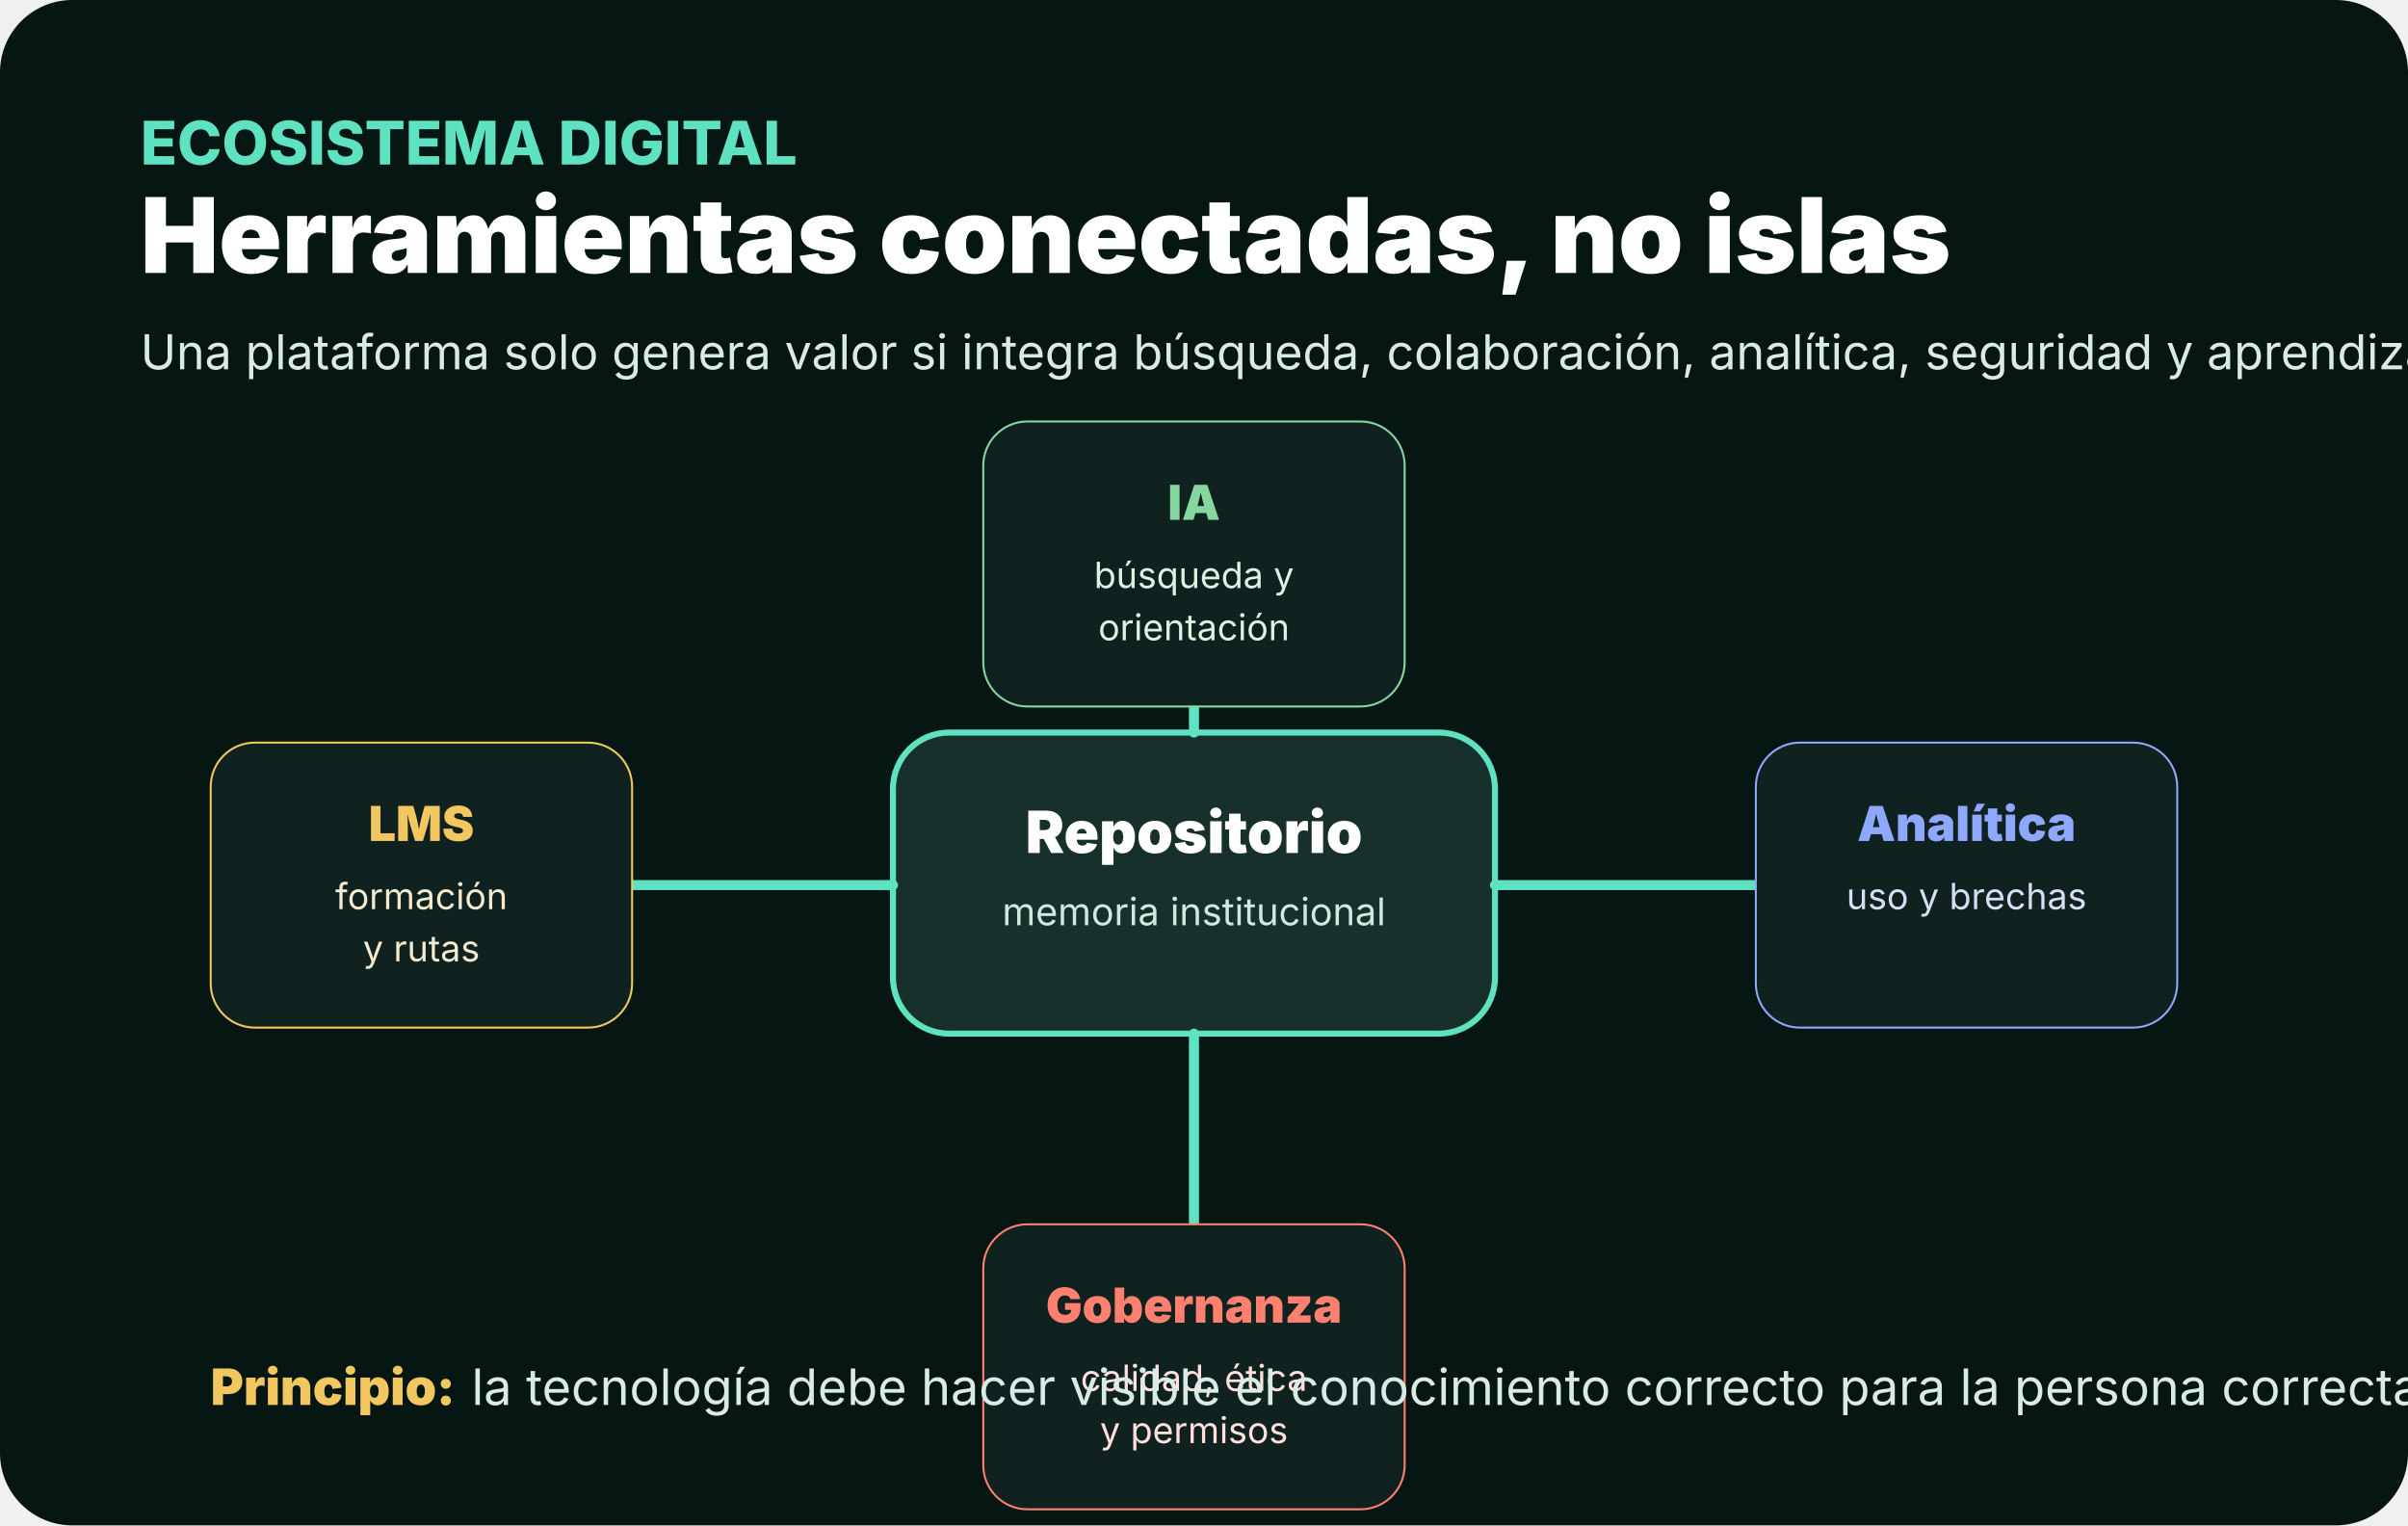
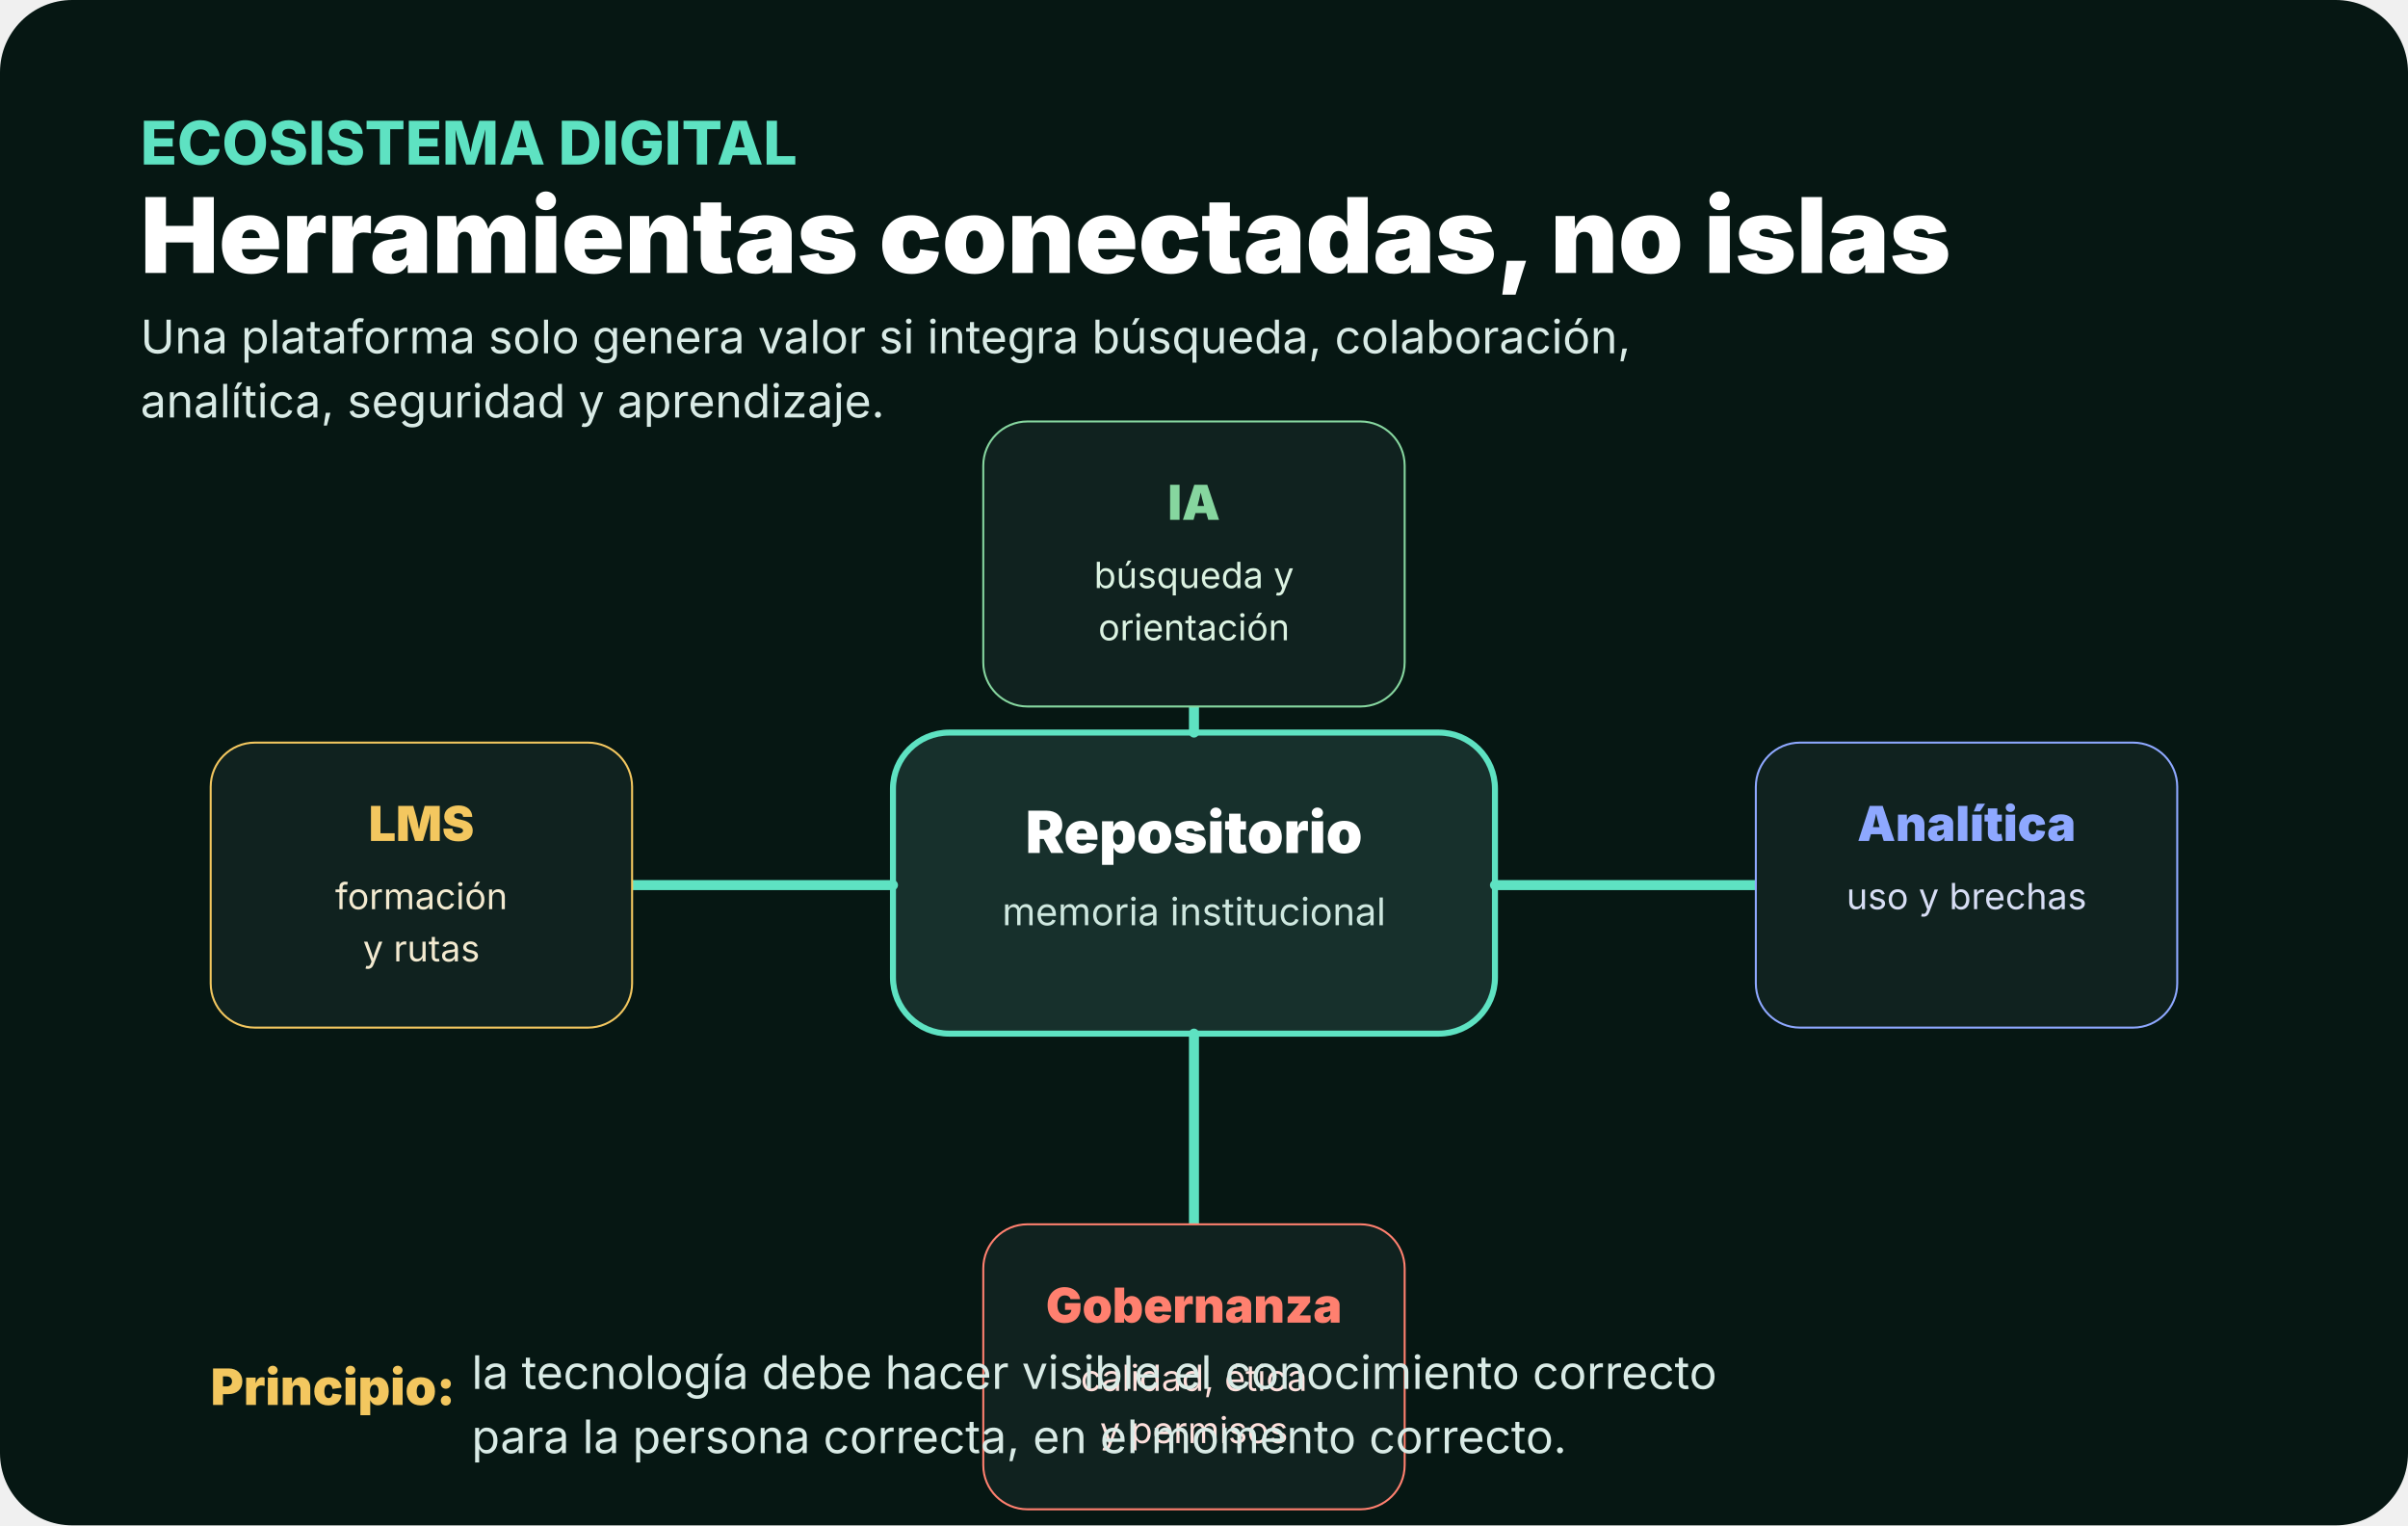
<svg xmlns="http://www.w3.org/2000/svg" viewBox="0 0 1200 760" role="img" aria-labelledby="title desc">
  <rect width="1200" height="760" rx="36" fill="#061713" />
  <text x="70" y="82" fill="#5ee2c2" font-family="Inter,Segoe UI,sans-serif" font-size="30" font-weight="800">ECOSISTEMA DIGITAL</text>
  <text x="70" y="136" fill="#fff" font-family="Inter,Segoe UI,sans-serif" font-size="52" font-weight="900">Herramientas conectadas, no islas</text>
-   <text x="70" y="184" fill="#d9ebe6" font-family="Inter,Segoe UI,sans-serif" font-size="24">Una plataforma solo genera valor si integra búsqueda, colaboración, analítica, seguridad y aprendizaje.</text>
+   <text x="70" y="176" fill="#d9ebe6" font-family="Inter,Segoe UI,sans-serif" font-size="23">Una plataforma solo genera valor si integra búsqueda, colaboración,</text>
+   <text x="70" y="208" fill="#d9ebe6" font-family="Inter,Segoe UI,sans-serif" font-size="23">analítica, seguridad y aprendizaje.</text>
  <g transform="translate(105 245)" font-family="Inter,Segoe UI,sans-serif">
    <rect x="340" y="120" width="300" height="150" rx="28" fill="#17302c" stroke="#5ee2c2" stroke-width="3" />
    <text x="490" y="180" text-anchor="middle" fill="#fff" font-size="29" font-weight="950">Repositorio</text>
    <text x="490" y="216" text-anchor="middle" fill="#cfe8e0" font-size="19">memoria institucional</text>
    <g stroke="#5ee2c2" stroke-width="5" stroke-linecap="round">
      <path d="M340 196H80M640 196h260M490 120V30M490 270v95" />
    </g>
    <g>
      <rect x="0" y="125" width="210" height="142" rx="22" fill="#10221f" stroke="#f3c75f" />
      <text x="105" y="174" text-anchor="middle" fill="#f3c75f" font-size="24" font-weight="900">LMS</text>
      <text x="105" y="208" text-anchor="middle" fill="#f3ead0" font-size="18">formación</text>
      <text x="105" y="234" text-anchor="middle" fill="#f3ead0" font-size="18">y rutas</text>
      <rect x="770" y="125" width="210" height="142" rx="22" fill="#10221f" stroke="#8ea8ff" />
      <text x="875" y="174" text-anchor="middle" fill="#8ea8ff" font-size="24" font-weight="900">Analítica</text>
      <text x="875" y="208" text-anchor="middle" fill="#d7ddf4" font-size="18">uso y brechas</text>
      <rect x="385" y="-35" width="210" height="142" rx="22" fill="#10221f" stroke="#86d69f" />
      <text x="490" y="14" text-anchor="middle" fill="#86d69f" font-size="24" font-weight="900">IA</text>
      <text x="490" y="48" text-anchor="middle" fill="#dcf3e2" font-size="18">búsqueda y</text>
      <text x="490" y="74" text-anchor="middle" fill="#dcf3e2" font-size="18">orientación</text>
      <rect x="385" y="365" width="210" height="142" rx="22" fill="#10221f" stroke="#ff806f" />
      <text x="490" y="414" text-anchor="middle" fill="#ff806f" font-size="24" font-weight="900">Gobernanza</text>
      <text x="490" y="448" text-anchor="middle" fill="#ffe0dc" font-size="18">calidad, ética</text>
      <text x="490" y="474" text-anchor="middle" fill="#ffe0dc" font-size="18">y permisos</text>
    </g>
  </g>
  <text x="105" y="700" fill="#f3c75f" font-family="Inter,Segoe UI,sans-serif" font-size="25" font-weight="900">Principio:</text>
-   <text x="235" y="700" fill="#d9ebe6" font-family="Inter,Segoe UI,sans-serif" font-size="25">la tecnología debe hacer visible el conocimiento correcto para la persona correcta, en el momento correcto.</text>
+   <text x="235" y="692" fill="#d9ebe6" font-family="Inter,Segoe UI,sans-serif" font-size="23">la tecnología debe hacer visible el conocimiento correcto</text>
+   <text x="235" y="724" fill="#d9ebe6" font-family="Inter,Segoe UI,sans-serif" font-size="23">para la persona correcta, en el momento correcto.</text>
</svg>
